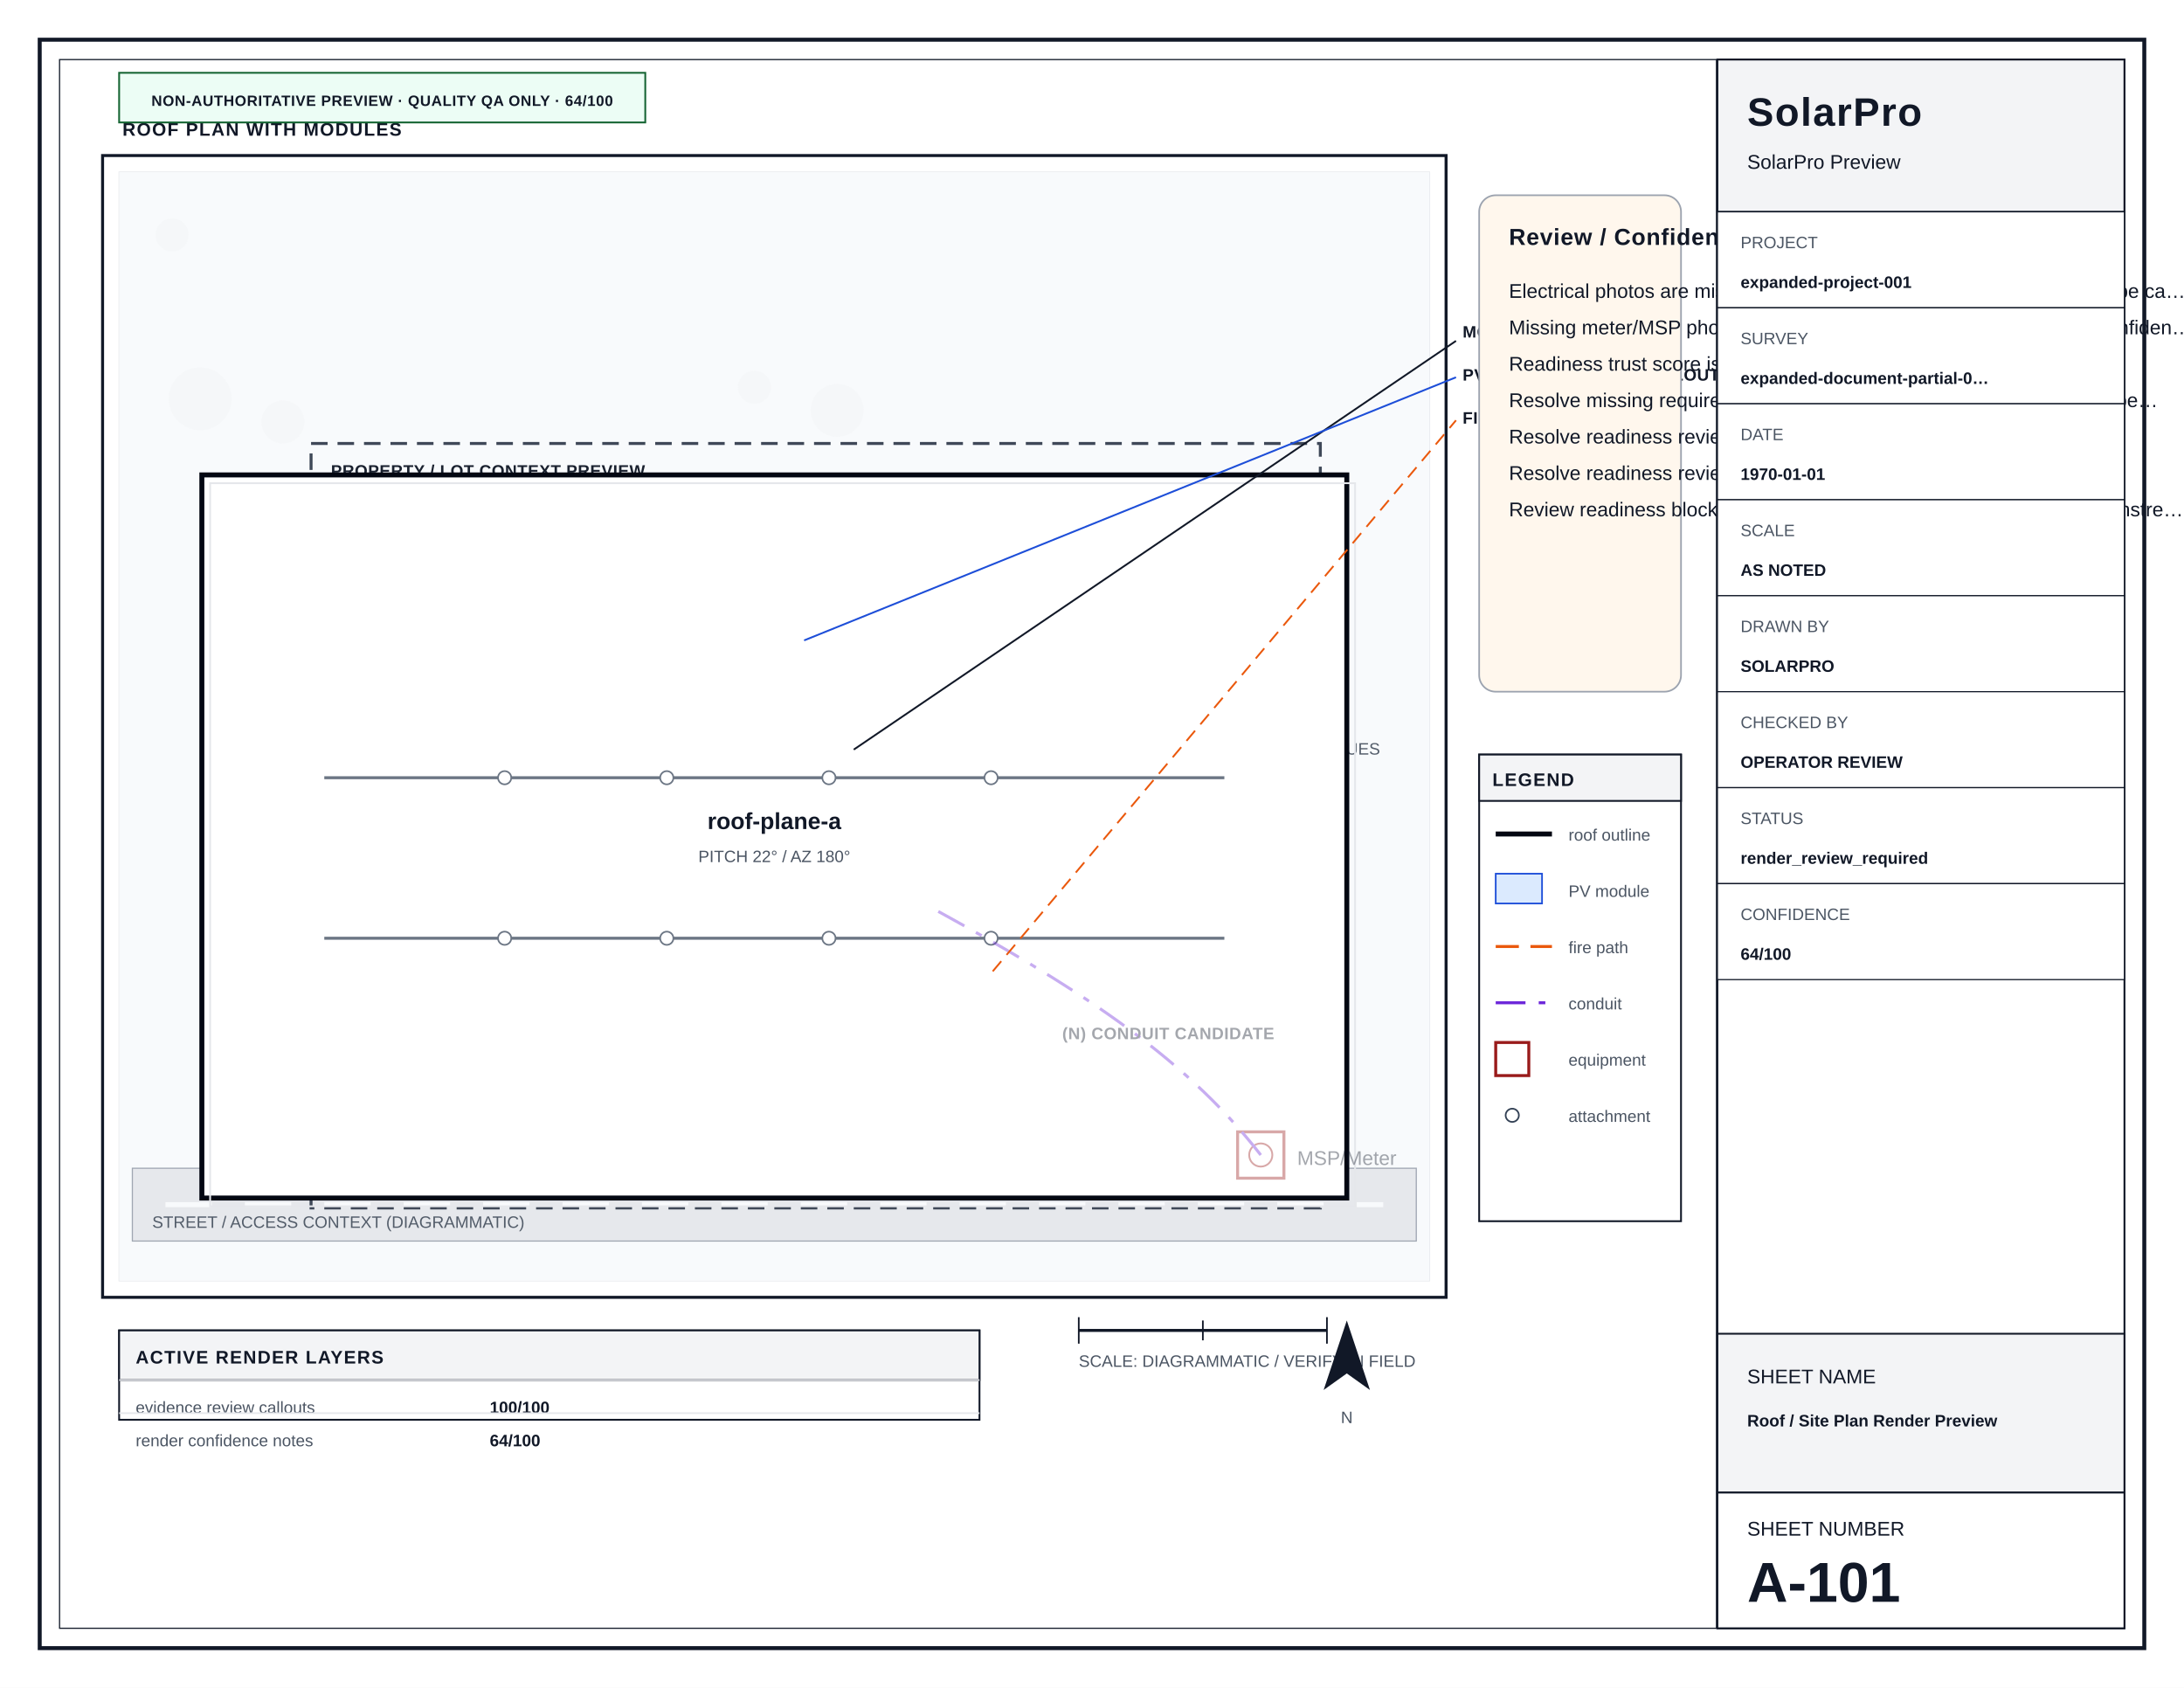
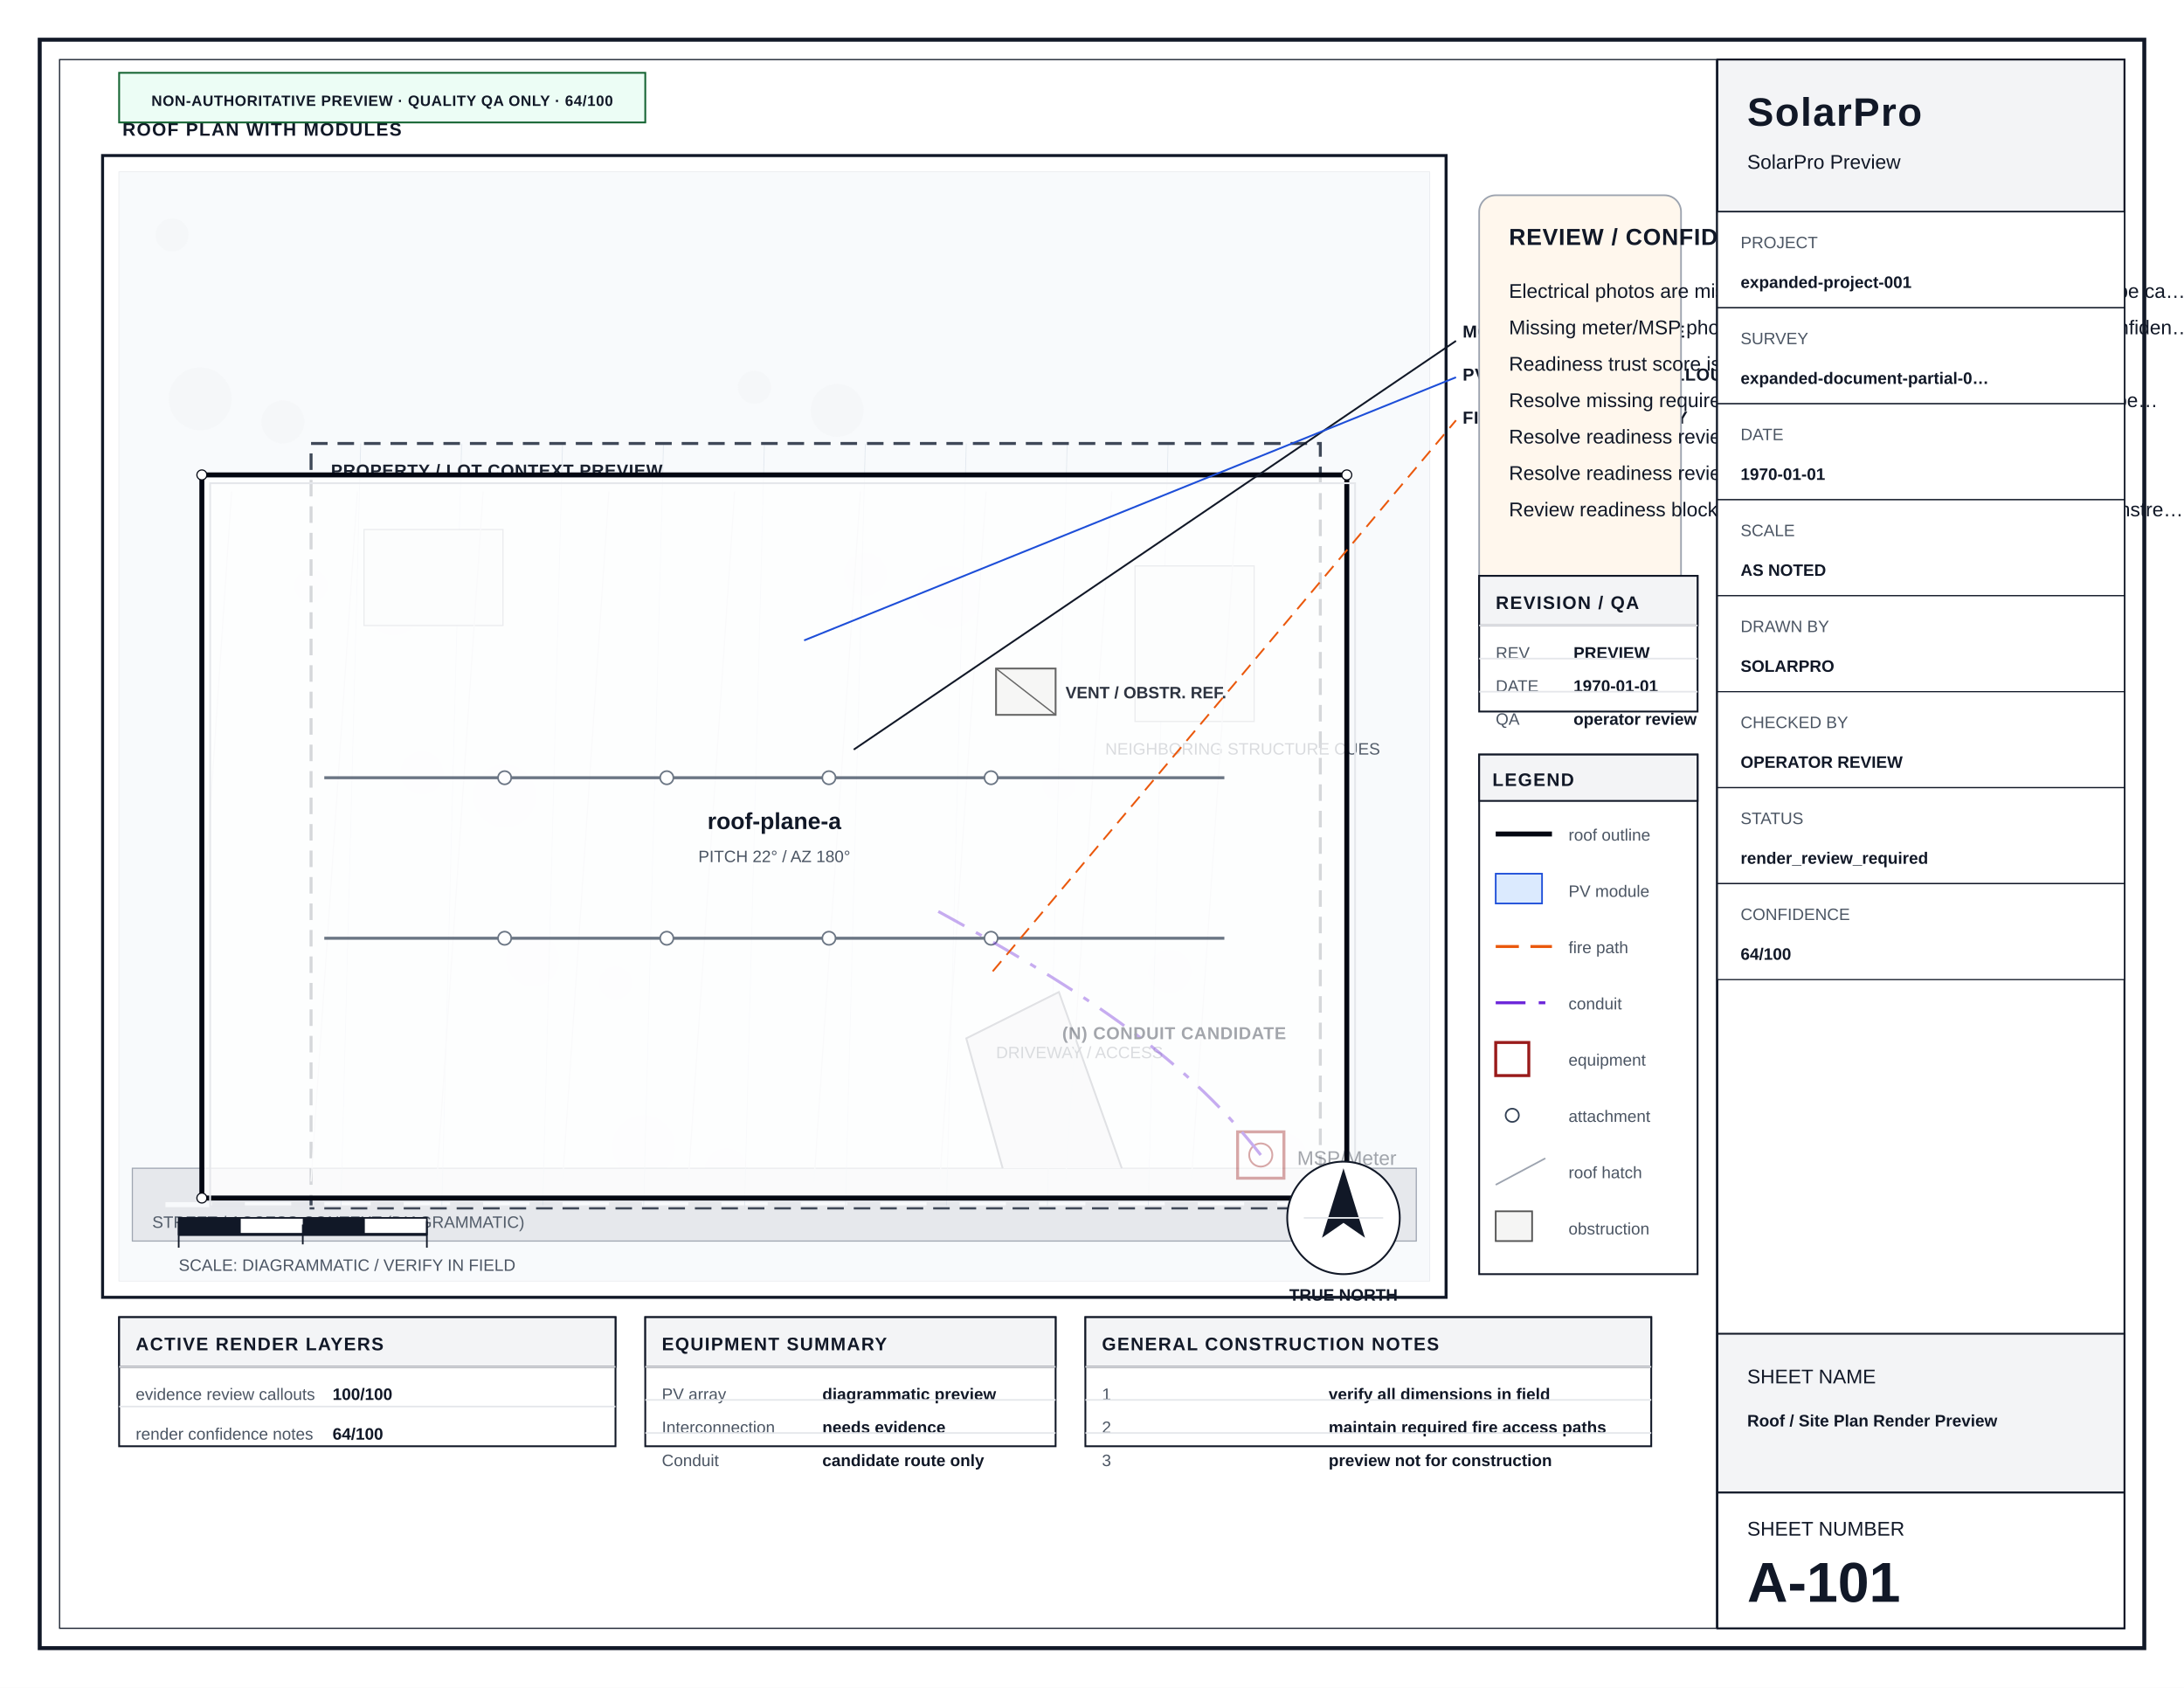
<svg xmlns="http://www.w3.org/2000/svg" width="1320" height="1020" viewBox="0 0 1320 1020" role="img">
  <defs>
-     <style>.title{font:800 24px Arial,sans-serif;letter-spacing:.8px;fill:#111827}.drawingTitle{font:800 24px Arial,sans-serif;letter-spacing:.5px;fill:#111827}.sheetno{font:900 34px Arial,sans-serif;fill:#111827}.metric{font:800 24px Arial,sans-serif;fill:#111827}.panelTitle{font:800 14px Arial,sans-serif;letter-spacing:.4px;fill:#111827}.tableHead{font:800 11px Arial,sans-serif;letter-spacing:.7px;fill:#111827}.label{font:800 14px Arial,sans-serif;fill:#111827}.small{font:12px Arial,sans-serif;fill:#111827}.tiny{font:10px Arial,sans-serif;fill:#4b5563}.tinyStrong{font:700 10px Arial,sans-serif;fill:#111827}.callout{font:700 10px Arial,sans-serif;letter-spacing:.25px;fill:#111827}.badge{font:700 12px Arial,sans-serif;fill:#111827}.stamp{font:800 9px Arial,sans-serif;letter-spacing:.3px;fill:#111827}</style>
+     <style>.title{font:800 24px Arial,sans-serif;letter-spacing:.8px;fill:#111827}.drawingTitle{font:800 24px Arial,sans-serif;letter-spacing:.5px;fill:#111827}.sheetno{font:900 34px Arial,sans-serif;fill:#111827}.metric{font:800 24px Arial,sans-serif;fill:#111827}.panelTitle{font:800 14px Arial,sans-serif;letter-spacing:.4px;fill:#111827}.tableHead{font:800 11px Arial,sans-serif;letter-spacing:.7px;fill:#111827}.label{font:800 14px Arial,sans-serif;fill:#111827}.small{font:12px Arial,sans-serif;fill:#111827}.tiny{font:10px Arial,sans-serif;fill:#4b5563}.tinyStrong{font:700 10px Arial,sans-serif;fill:#111827}.callout{font:700 10.5px Arial,sans-serif;letter-spacing:.3px;fill:#111827}.badge{font:700 12px Arial,sans-serif;fill:#111827}.stamp{font:800 9px Arial,sans-serif;letter-spacing:.3px;fill:#111827}</style>
  </defs>
  <rect width="100%" height="100%" fill="#ffffff" />
  <g>
    <rect x="24" y="24" width="1272" height="972" fill="none" stroke="#111827" stroke-width="2.4" />
    <rect x="36" y="36" width="1248" height="948" fill="none" stroke="#111827" stroke-width="0.7" />
    <line x1="1038" y1="36" x2="1038" y2="984" stroke="#111827" stroke-width="1.8" />
  </g>
  <rect x="62" y="94" width="812" height="690" fill="#fff" stroke="#111827" stroke-width="1.8" />
  <rect x="72" y="104" width="792" height="670" fill="none" stroke="#e5e7eb" stroke-width="0.7" />
  <g opacity="0.20">
    <line x1="102" y1="110" x2="102" y2="768" stroke="#d1d5db" stroke-width="0.6" />
    <line x1="172" y1="110" x2="172" y2="768" stroke="#d1d5db" stroke-width="0.6" />
    <line x1="242" y1="110" x2="242" y2="768" stroke="#d1d5db" stroke-width="0.6" />
    <line x1="312" y1="110" x2="312" y2="768" stroke="#d1d5db" stroke-width="0.6" />
    <line x1="382" y1="110" x2="382" y2="768" stroke="#d1d5db" stroke-width="0.6" />
    <line x1="452" y1="110" x2="452" y2="768" stroke="#d1d5db" stroke-width="0.6" />
    <line x1="522" y1="110" x2="522" y2="768" stroke="#d1d5db" stroke-width="0.6" />
    <line x1="592" y1="110" x2="592" y2="768" stroke="#d1d5db" stroke-width="0.6" />
    <line x1="662" y1="110" x2="662" y2="768" stroke="#d1d5db" stroke-width="0.6" />
    <line x1="732" y1="110" x2="732" y2="768" stroke="#d1d5db" stroke-width="0.6" />
    <line x1="802" y1="110" x2="802" y2="768" stroke="#d1d5db" stroke-width="0.6" />
    <line x1="78" y1="136" x2="858" y2="136" stroke="#d1d5db" stroke-width="0.6" />
    <line x1="78" y1="206" x2="858" y2="206" stroke="#d1d5db" stroke-width="0.6" />
    <line x1="78" y1="276" x2="858" y2="276" stroke="#d1d5db" stroke-width="0.6" />
    <line x1="78" y1="346" x2="858" y2="346" stroke="#d1d5db" stroke-width="0.6" />
    <line x1="78" y1="416" x2="858" y2="416" stroke="#d1d5db" stroke-width="0.6" />
    <line x1="78" y1="486" x2="858" y2="486" stroke="#d1d5db" stroke-width="0.6" />
    <line x1="78" y1="556" x2="858" y2="556" stroke="#d1d5db" stroke-width="0.6" />
    <line x1="78" y1="626" x2="858" y2="626" stroke="#d1d5db" stroke-width="0.6" />
    <line x1="78" y1="696" x2="858" y2="696" stroke="#d1d5db" stroke-width="0.6" />
  </g>
  <text x="74" y="82" class="tableHead">ROOF PLAN WITH MODULES</text>
  <g opacity="0.96">
    <rect x="72" y="104" width="792" height="670" fill="#f8fafc" />
    <g opacity="0.55">
      <circle cx="104" cy="142" r="10" fill="#e5e7eb" opacity="0.28" />
      <circle cx="171" cy="255" r="13" fill="#e5e7eb" opacity="0.28" />
      <circle cx="238" cy="368" r="16" fill="#e5e7eb" opacity="0.28" />
      <circle cx="305" cy="481" r="19" fill="#e5e7eb" opacity="0.28" />
      <circle cx="372" cy="594" r="10" fill="#e5e7eb" opacity="0.28" />
      <circle cx="439" cy="707" r="13" fill="#e5e7eb" opacity="0.28" />
      <circle cx="506" cy="248" r="16" fill="#e5e7eb" opacity="0.28" />
      <circle cx="573" cy="361" r="19" fill="#e5e7eb" opacity="0.28" />
      <circle cx="640" cy="474" r="10" fill="#e5e7eb" opacity="0.28" />
      <circle cx="707" cy="587" r="13" fill="#e5e7eb" opacity="0.28" />
      <circle cx="774" cy="700" r="16" fill="#e5e7eb" opacity="0.28" />
      <circle cx="121" cy="241" r="19" fill="#e5e7eb" opacity="0.28" />
      <circle cx="188" cy="354" r="10" fill="#e5e7eb" opacity="0.28" />
      <circle cx="255" cy="467" r="13" fill="#e5e7eb" opacity="0.28" />
      <circle cx="322" cy="580" r="16" fill="#e5e7eb" opacity="0.28" />
      <circle cx="389" cy="693" r="19" fill="#e5e7eb" opacity="0.28" />
      <circle cx="456" cy="234" r="10" fill="#e5e7eb" opacity="0.28" />
      <circle cx="523" cy="347" r="13" fill="#e5e7eb" opacity="0.28" />
    </g>
    <rect x="80" y="706" width="776" height="44" fill="#e5e7eb" stroke="#9ca3af" stroke-width="0.7" />
    <line x1="100" y1="728" x2="836" y2="728" stroke="#f8fafc" stroke-width="3" stroke-dasharray="28 20" />
    <text x="92" y="742" class="tiny">STREET / ACCESS CONTEXT (DIAGRAMMATIC)</text>
+     <line x1="218" y1="268" x2="206" y2="730" stroke="#cbd5e1" stroke-width="0.45" opacity="0.55" />
+     <line x1="279" y1="268" x2="267" y2="730" stroke="#cbd5e1" stroke-width="0.45" opacity="0.55" />
+     <line x1="340" y1="268" x2="328" y2="730" stroke="#cbd5e1" stroke-width="0.45" opacity="0.55" />
+     <line x1="401" y1="268" x2="389" y2="730" stroke="#cbd5e1" stroke-width="0.45" opacity="0.55" />
+     <line x1="462" y1="268" x2="450" y2="730" stroke="#cbd5e1" stroke-width="0.45" opacity="0.55" />
+     <line x1="523" y1="268" x2="511" y2="730" stroke="#cbd5e1" stroke-width="0.45" opacity="0.55" />
+     <line x1="584" y1="268" x2="572" y2="730" stroke="#cbd5e1" stroke-width="0.45" opacity="0.55" />
+     <line x1="645" y1="268" x2="633" y2="730" stroke="#cbd5e1" stroke-width="0.45" opacity="0.55" />
+     <line x1="706" y1="268" x2="694" y2="730" stroke="#cbd5e1" stroke-width="0.45" opacity="0.55" />
    <rect x="188" y="268" width="610" height="462" fill="none" stroke="#374151" stroke-width="1.8" stroke-dasharray="10 6" />
    <text x="200" y="288" class="callout">PROPERTY / LOT CONTEXT PREVIEW</text>
    <path d="M 606 706 L 584 627.5 L 640 599.5 L 678 706" fill="#e5e7eb" stroke="#6b7280" stroke-width="1.1" />
    <text x="602" y="639.5" class="tiny">DRIVEWAY / ACCESS</text>
    <rect x="220" y="320" width="84" height="58" fill="#f3f4f6" stroke="#9ca3af" stroke-width="0.7" />
    <rect x="686" y="342" width="72" height="94" fill="#f3f4f6" stroke="#9ca3af" stroke-width="0.7" />
    <text x="668" y="456" class="tiny">NEIGHBORING STRUCTURE CUES</text>
  </g>
-   <path d="M 814 724 L 814 287 L 122 287 L 122 724 Z" fill="#ffffff" stroke="#030712" stroke-width="3" />
-   <path d="M 814 724 L 814 287 L 122 287 L 122 724 Z" fill="none" stroke="#e5e7eb" stroke-width="1.1" transform="translate(5 5)" />
-   <text x="468" y="501" text-anchor="middle" class="label">roof-plane-a</text>
-   <text x="468" y="521" text-anchor="middle" class="tiny">PITCH 22° / AZ 180°</text>
+   <g>
+     <clipPath id="clip-roof-plane-a">
+       <path d="M 814 724 L 814 287 L 122 287 L 122 724 Z" />
+     </clipPath>
+     <g clip-path="url(#clip-roof-plane-a)">
+       <line x1="140" y1="297" x2="112" y2="714" stroke="#e5e7eb" stroke-width="0.7" />
+       <line x1="216" y1="297" x2="188" y2="714" stroke="#e5e7eb" stroke-width="0.7" />
+       <line x1="292" y1="297" x2="264" y2="714" stroke="#e5e7eb" stroke-width="0.7" />
+       <line x1="368" y1="297" x2="340" y2="714" stroke="#e5e7eb" stroke-width="0.7" />
+       <line x1="444" y1="297" x2="416" y2="714" stroke="#e5e7eb" stroke-width="0.7" />
+       <line x1="520" y1="297" x2="492" y2="714" stroke="#e5e7eb" stroke-width="0.7" />
+       <line x1="596" y1="297" x2="568" y2="714" stroke="#e5e7eb" stroke-width="0.7" />
+       <line x1="672" y1="297" x2="644" y2="714" stroke="#e5e7eb" stroke-width="0.7" />
+       <line x1="748" y1="297" x2="720" y2="714" stroke="#e5e7eb" stroke-width="0.7" />
+     </g>
+     <path d="M 814 724 L 814 287 L 122 287 L 122 724 Z" fill="#ffffff" fill-opacity="0.78" stroke="#030712" stroke-width="3" />
+     <path d="M 814 724 L 814 287 L 122 287 L 122 724 Z" fill="none" stroke="#e5e7eb" stroke-width="1.1" transform="translate(5 5)" />
+     <circle cx="814" cy="724" r="3" fill="#fff" stroke="#030712" stroke-width="0.7" />
+     <circle cx="814" cy="287" r="3" fill="#fff" stroke="#030712" stroke-width="0.7" />
+     <circle cx="122" cy="287" r="3" fill="#fff" stroke="#030712" stroke-width="0.7" />
+     <circle cx="122" cy="724" r="3" fill="#fff" stroke="#030712" stroke-width="0.7" />
+     <text x="468" y="501" text-anchor="middle" class="label">roof-plane-a</text>
+     <text x="468" y="521" text-anchor="middle" class="tiny">PITCH 22° / AZ 180°</text>
+   </g>
  <g opacity="0.72">
    <line x1="196" y1="567" x2="740" y2="567" stroke="#334155" stroke-width="1.8" />
    <line x1="196" y1="470" x2="740" y2="470" stroke="#334155" stroke-width="1.8" />
    <circle cx="305" cy="567" r="4" fill="#fff" stroke="#334155" />
    <circle cx="305" cy="470" r="4" fill="#fff" stroke="#334155" />
    <circle cx="403" cy="567" r="4" fill="#fff" stroke="#334155" />
    <circle cx="403" cy="470" r="4" fill="#fff" stroke="#334155" />
    <circle cx="501" cy="567" r="4" fill="#fff" stroke="#334155" />
    <circle cx="501" cy="470" r="4" fill="#fff" stroke="#334155" />
    <circle cx="599" cy="567" r="4" fill="#fff" stroke="#334155" />
    <circle cx="599" cy="470" r="4" fill="#fff" stroke="#334155" />
  </g>
+   <g opacity="0.88">
+     <rect x="602" y="404" width="36" height="28" fill="#f5f5f4" stroke="#525252" stroke-width="1.1" />
+     <line x1="602" y1="404" x2="638" y2="432" stroke="#525252" stroke-width="0.8" />
+     <text x="644" y="422" class="tinyStrong">VENT / OBSTR. REF.</text>
+   </g>
  <g opacity="0.38">
    <rect x="748" y="684" width="28" height="28" fill="#fff" stroke="#991b1b" stroke-width="1.8" />
    <circle cx="762" cy="698" r="7" fill="none" stroke="#991b1b" stroke-width="1.1" />
    <path d="M 762 698 C 714 636, 646 594, 562 548" fill="none" stroke="#6d28d9" stroke-width="1.8" stroke-dasharray="18 8 4 8" />
    <text x="642" y="628" class="callout" fill="#6d28d9">(N) CONDUIT CANDIDATE</text>
    <text x="784" y="704" class="small">MSP/Meter</text>
  </g>
  <g>
    <path d="M 516 453 L 880 206" fill="none" stroke="#111827" stroke-width="1.1" />
    <text x="884" y="204" class="callout">MODULE PREVIEW ZONE</text>
    <path d="M 486 387 L 880 228" fill="none" stroke="#1d4ed8" stroke-width="1.1" />
    <text x="884" y="230" class="callout" fill="#1d4ed8">PV STRING / GROUP CALLOUT</text>
    <path d="M 600 587 L 880 254" fill="none" stroke="#ea580c" stroke-width="1.1" stroke-dasharray="8 5" />
    <text x="884" y="256" class="callout" fill="#ea580c">FIRE SETBACK OVERLAY</text>
  </g>
  <g>
-     <rect x="72" y="804" width="520" height="54" fill="#fff" stroke="#111827" stroke-width="1.1" />
-     <rect x="72" y="804" width="520" height="30" fill="#f3f4f6" stroke="#111827" stroke-width="1.1" />
-     <text x="82" y="824" class="tableHead">ACTIVE RENDER LAYERS</text>
-     <line x1="72" y1="834" x2="592" y2="834" stroke="#e5e7eb" />
-     <text x="82" y="854" class="tiny">evidence review callouts</text>
-     <text x="296" y="854" class="tinyStrong">100/100</text>
-     <line x1="72" y1="854" x2="592" y2="854" stroke="#e5e7eb" />
-     <text x="82" y="874" class="tiny">render confidence notes</text>
-     <text x="296" y="874" class="tinyStrong">64/100</text>
+     <rect x="72" y="796" width="300" height="78" fill="#fff" stroke="#111827" stroke-width="1.1" />
+     <rect x="72" y="796" width="300" height="30" fill="#f3f4f6" stroke="#111827" stroke-width="1.1" />
+     <text x="82" y="816" class="tableHead">ACTIVE RENDER LAYERS</text>
+     <line x1="72" y1="826" x2="372" y2="826" stroke="#e5e7eb" />
+     <text x="82" y="846" class="tiny">evidence review callouts</text>
+     <text x="201" y="846" class="tinyStrong">100/100</text>
+     <line x1="72" y1="850" x2="372" y2="850" stroke="#e5e7eb" />
+     <text x="82" y="870" class="tiny">render confidence notes</text>
+     <text x="201" y="870" class="tinyStrong">64/100</text>
  </g>
  <g>
    <rect x="894" y="118" width="122" height="300" rx="10" fill="#fff7ed" stroke="#9ca3af" />
-     <text x="912" y="148" class="panelTitle">Review / Confidence Callouts</text>
+     <text x="912" y="148" class="panelTitle">REVIEW / CONFIDENCE</text>
    <text x="912" y="180" class="small">Electrical photos are missing; MSP/meter/equipment markers should be ca…</text>
    <text x="912" y="202" class="small">Missing meter/MSP photo evidence for plan-set equipment marker confiden…</text>
    <text x="912" y="224" class="small">Readiness trust score is 68; keep render in review-assisted mode.</text>
    <text x="912" y="246" class="small">Resolve missing required survey fields before treating readiness as ope…</text>
    <text x="912" y="268" class="small">Resolve readiness review item: electrical.interconnectionPoint.</text>
    <text x="912" y="290" class="small">Resolve readiness review item: electrical.mainPanelRatingAmps.</text>
    <text x="912" y="312" class="small">Review readiness blockers and required review items before any downstre…</text>
  </g>
  <g>
-     <rect x="894" y="456" width="122" height="282" fill="#fff" stroke="#111827" stroke-width="1.1" />
-     <rect x="894" y="456" width="122" height="28" fill="#f3f4f6" stroke="#111827" stroke-width="1.1" />
+     <rect x="894" y="456" width="132" height="314" fill="#fff" stroke="#111827" stroke-width="1.1" />
+     <rect x="894" y="456" width="132" height="28" fill="#f3f4f6" stroke="#111827" stroke-width="1.1" />
    <text x="902" y="475" class="tableHead">LEGEND</text>
    <g transform="translate(904 504)">
      <line x1="0" y1="0" x2="34" y2="0" stroke="#030712" stroke-width="3" />
      <text x="44" y="4" class="tiny">roof outline</text>
    </g>
    <g transform="translate(904 538)">
      <rect x="0" y="-10" width="28" height="18" fill="#dbeafe" stroke="#1d4ed8" />
      <text x="44" y="4" class="tiny">PV module</text>
    </g>
    <g transform="translate(904 572)">
      <line x1="0" y1="0" x2="34" y2="0" stroke="#ea580c" stroke-width="1.8" stroke-dasharray="14 7" />
      <text x="44" y="4" class="tiny">fire path</text>
    </g>
    <g transform="translate(904 606)">
      <line x1="0" y1="0" x2="34" y2="0" stroke="#6d28d9" stroke-width="1.8" stroke-dasharray="18 8 4 8" />
      <text x="44" y="4" class="tiny">conduit</text>
    </g>
    <g transform="translate(904 640)">
      <rect x="0" y="-10" width="20" height="20" fill="#fff" stroke="#991b1b" stroke-width="1.8" />
      <text x="44" y="4" class="tiny">equipment</text>
    </g>
    <g transform="translate(904 674)">
      <circle cx="10" cy="0" r="4" fill="#fff" stroke="#334155" />
      <text x="44" y="4" class="tiny">attachment</text>
    </g>
-   </g>
-   <g>
-     <line x1="652" y1="804" x2="802" y2="804" stroke="#111827" stroke-width="1.8" />
-     <line x1="652" y1="796" x2="652" y2="812" stroke="#111827" />
-     <line x1="727" y1="798" x2="727" y2="810" stroke="#111827" />
-     <line x1="802" y1="796" x2="802" y2="812" stroke="#111827" />
-     <text x="652" y="826" class="tiny">SCALE: DIAGRAMMATIC / VERIFY IN FIELD</text>
-   </g>
-   <g>
-     <path d="M 814 798 l 14 42 l -14 -10 l -14 10 Z" fill="#111827" />
-     <text x="814" y="860" text-anchor="middle" class="tiny">N</text>
+     <g transform="translate(904 708)">
+       <line x1="0" y1="8" x2="30" y2="-8" stroke="#9ca3af" />
+       <text x="44" y="4" class="tiny">roof hatch</text>
+     </g>
+     <g transform="translate(904 742)">
+       <rect x="0" y="-10" width="22" height="18" fill="#f5f5f4" stroke="#525252" />
+       <text x="44" y="4" class="tiny">obstruction</text>
+     </g>
+   </g>
+   <g>
+     <rect x="108" y="736" width="150" height="10" fill="#fff" stroke="#111827" />
+     <rect x="108" y="736" width="37.5" height="10" fill="#111827" />
+     <rect x="183" y="736" width="37.5" height="10" fill="#111827" />
+     <line x1="108" y1="746" x2="258" y2="746" stroke="#111827" stroke-width="1.8" />
+     <line x1="108" y1="738" x2="108" y2="754" stroke="#111827" />
+     <line x1="183" y1="740" x2="183" y2="752" stroke="#111827" />
+     <line x1="258" y1="738" x2="258" y2="754" stroke="#111827" />
+     <text x="108" y="768" class="tiny">SCALE: DIAGRAMMATIC / VERIFY IN FIELD</text>
+   </g>
+   <g>
+     <circle cx="812" cy="736" r="34" fill="#fff" stroke="#111827" stroke-width="1.1" />
+     <path d="M 812 706 l 13 42 l -13 -9 l -13 9 Z" fill="#111827" />
+     <line x1="788" y1="736" x2="836" y2="736" stroke="#e5e7eb" />
+     <text x="812" y="786" text-anchor="middle" class="tinyStrong">TRUE NORTH</text>
+   </g>
+   <g>
+     <rect x="390" y="796" width="248" height="78" fill="#fff" stroke="#111827" stroke-width="1.1" />
+     <rect x="390" y="796" width="248" height="30" fill="#f3f4f6" stroke="#111827" stroke-width="1.1" />
+     <text x="400" y="816" class="tableHead">EQUIPMENT SUMMARY</text>
+     <line x1="390" y1="826" x2="638" y2="826" stroke="#e5e7eb" />
+     <text x="400" y="846" class="tiny">PV array</text>
+     <text x="497" y="846" class="tinyStrong">diagrammatic preview</text>
+     <line x1="390" y1="846" x2="638" y2="846" stroke="#e5e7eb" />
+     <text x="400" y="866" class="tiny">Interconnection</text>
+     <text x="497" y="866" class="tinyStrong">needs evidence</text>
+     <line x1="390" y1="866" x2="638" y2="866" stroke="#e5e7eb" />
+     <text x="400" y="886" class="tiny">Conduit</text>
+     <text x="497" y="886" class="tinyStrong">candidate route only</text>
+   </g>
+   <g>
+     <rect x="656" y="796" width="342" height="78" fill="#fff" stroke="#111827" stroke-width="1.1" />
+     <rect x="656" y="796" width="342" height="30" fill="#f3f4f6" stroke="#111827" stroke-width="1.1" />
+     <text x="666" y="816" class="tableHead">GENERAL CONSTRUCTION NOTES</text>
+     <line x1="656" y1="826" x2="998" y2="826" stroke="#e5e7eb" />
+     <text x="666" y="846" class="tiny">1</text>
+     <text x="803" y="846" class="tinyStrong">verify all dimensions in field</text>
+     <line x1="656" y1="846" x2="998" y2="846" stroke="#e5e7eb" />
+     <text x="666" y="866" class="tiny">2</text>
+     <text x="803" y="866" class="tinyStrong">maintain required fire access paths</text>
+     <line x1="656" y1="866" x2="998" y2="866" stroke="#e5e7eb" />
+     <text x="666" y="886" class="tiny">3</text>
+     <text x="803" y="886" class="tinyStrong">preview not for construction</text>
+   </g>
+   <g>
+     <rect x="894" y="348" width="132" height="82" fill="#fff" stroke="#111827" stroke-width="1.1" />
+     <rect x="894" y="348" width="132" height="30" fill="#f3f4f6" stroke="#111827" stroke-width="1.1" />
+     <text x="904" y="368" class="tableHead">REVISION / QA</text>
+     <line x1="894" y1="378" x2="1026" y2="378" stroke="#e5e7eb" />
+     <text x="904" y="398" class="tiny">REV</text>
+     <text x="951" y="398" class="tinyStrong">PREVIEW</text>
+     <line x1="894" y1="398" x2="1026" y2="398" stroke="#e5e7eb" />
+     <text x="904" y="418" class="tiny">DATE</text>
+     <text x="951" y="418" class="tinyStrong">1970-01-01</text>
+     <line x1="894" y1="418" x2="1026" y2="418" stroke="#e5e7eb" />
+     <text x="904" y="438" class="tiny">QA</text>
+     <text x="951" y="438" class="tinyStrong">operator review</text>
  </g>
  <g>
    <rect x="1038" y="36" width="246" height="948" fill="#fff" stroke="#111827" stroke-width="1.1" />
    <rect x="1038" y="36" width="246" height="92" fill="#f3f4f6" stroke="#111827" stroke-width="1.1" />
    <text x="1056" y="76" class="title">SolarPro</text>
    <text x="1056" y="102" class="small">SolarPro Preview</text>
    <rect x="1038" y="128" width="246" height="58" fill="#fff" stroke="#111827" stroke-width="0.7" />
    <text x="1052" y="150" class="tiny">PROJECT</text>
    <text x="1052" y="174" class="tinyStrong">expanded-project-001</text>
    <rect x="1038" y="186" width="246" height="58" fill="#fff" stroke="#111827" stroke-width="0.7" />
    <text x="1052" y="208" class="tiny">SURVEY</text>
    <text x="1052" y="232" class="tinyStrong">expanded-document-partial-0…</text>
    <rect x="1038" y="244" width="246" height="58" fill="#fff" stroke="#111827" stroke-width="0.7" />
    <text x="1052" y="266" class="tiny">DATE</text>
    <text x="1052" y="290" class="tinyStrong">1970-01-01</text>
    <rect x="1038" y="302" width="246" height="58" fill="#fff" stroke="#111827" stroke-width="0.7" />
    <text x="1052" y="324" class="tiny">SCALE</text>
    <text x="1052" y="348" class="tinyStrong">AS NOTED</text>
    <rect x="1038" y="360" width="246" height="58" fill="#fff" stroke="#111827" stroke-width="0.7" />
    <text x="1052" y="382" class="tiny">DRAWN BY</text>
    <text x="1052" y="406" class="tinyStrong">SOLARPRO</text>
    <rect x="1038" y="418" width="246" height="58" fill="#fff" stroke="#111827" stroke-width="0.7" />
    <text x="1052" y="440" class="tiny">CHECKED BY</text>
    <text x="1052" y="464" class="tinyStrong">OPERATOR REVIEW</text>
    <rect x="1038" y="476" width="246" height="58" fill="#fff" stroke="#111827" stroke-width="0.7" />
    <text x="1052" y="498" class="tiny">STATUS</text>
    <text x="1052" y="522" class="tinyStrong">render_review_required</text>
    <rect x="1038" y="534" width="246" height="58" fill="#fff" stroke="#111827" stroke-width="0.7" />
    <text x="1052" y="556" class="tiny">CONFIDENCE</text>
    <text x="1052" y="580" class="tinyStrong">64/100</text>
    <rect x="1038" y="806" width="246" height="96" fill="#f3f4f6" stroke="#111827" stroke-width="1.1" />
    <text x="1056" y="836" class="small">SHEET NAME</text>
    <text x="1056" y="862" class="tinyStrong">Roof / Site Plan Render Preview</text>
    <rect x="1038" y="902" width="246" height="82" fill="#fff" stroke="#111827" stroke-width="1.1" />
    <text x="1056" y="928" class="small">SHEET NUMBER</text>
    <text x="1056" y="968" class="sheetno">A-101</text>
  </g>
  <g>
    <rect x="72" y="44" width="318" height="30" fill="#ecfdf5" stroke="#166534" stroke-width="1.1" />
    <text x="231" y="64" text-anchor="middle" class="stamp">NON-AUTHORITATIVE PREVIEW · QUALITY QA ONLY · 64/100</text>
  </g>
</svg>
